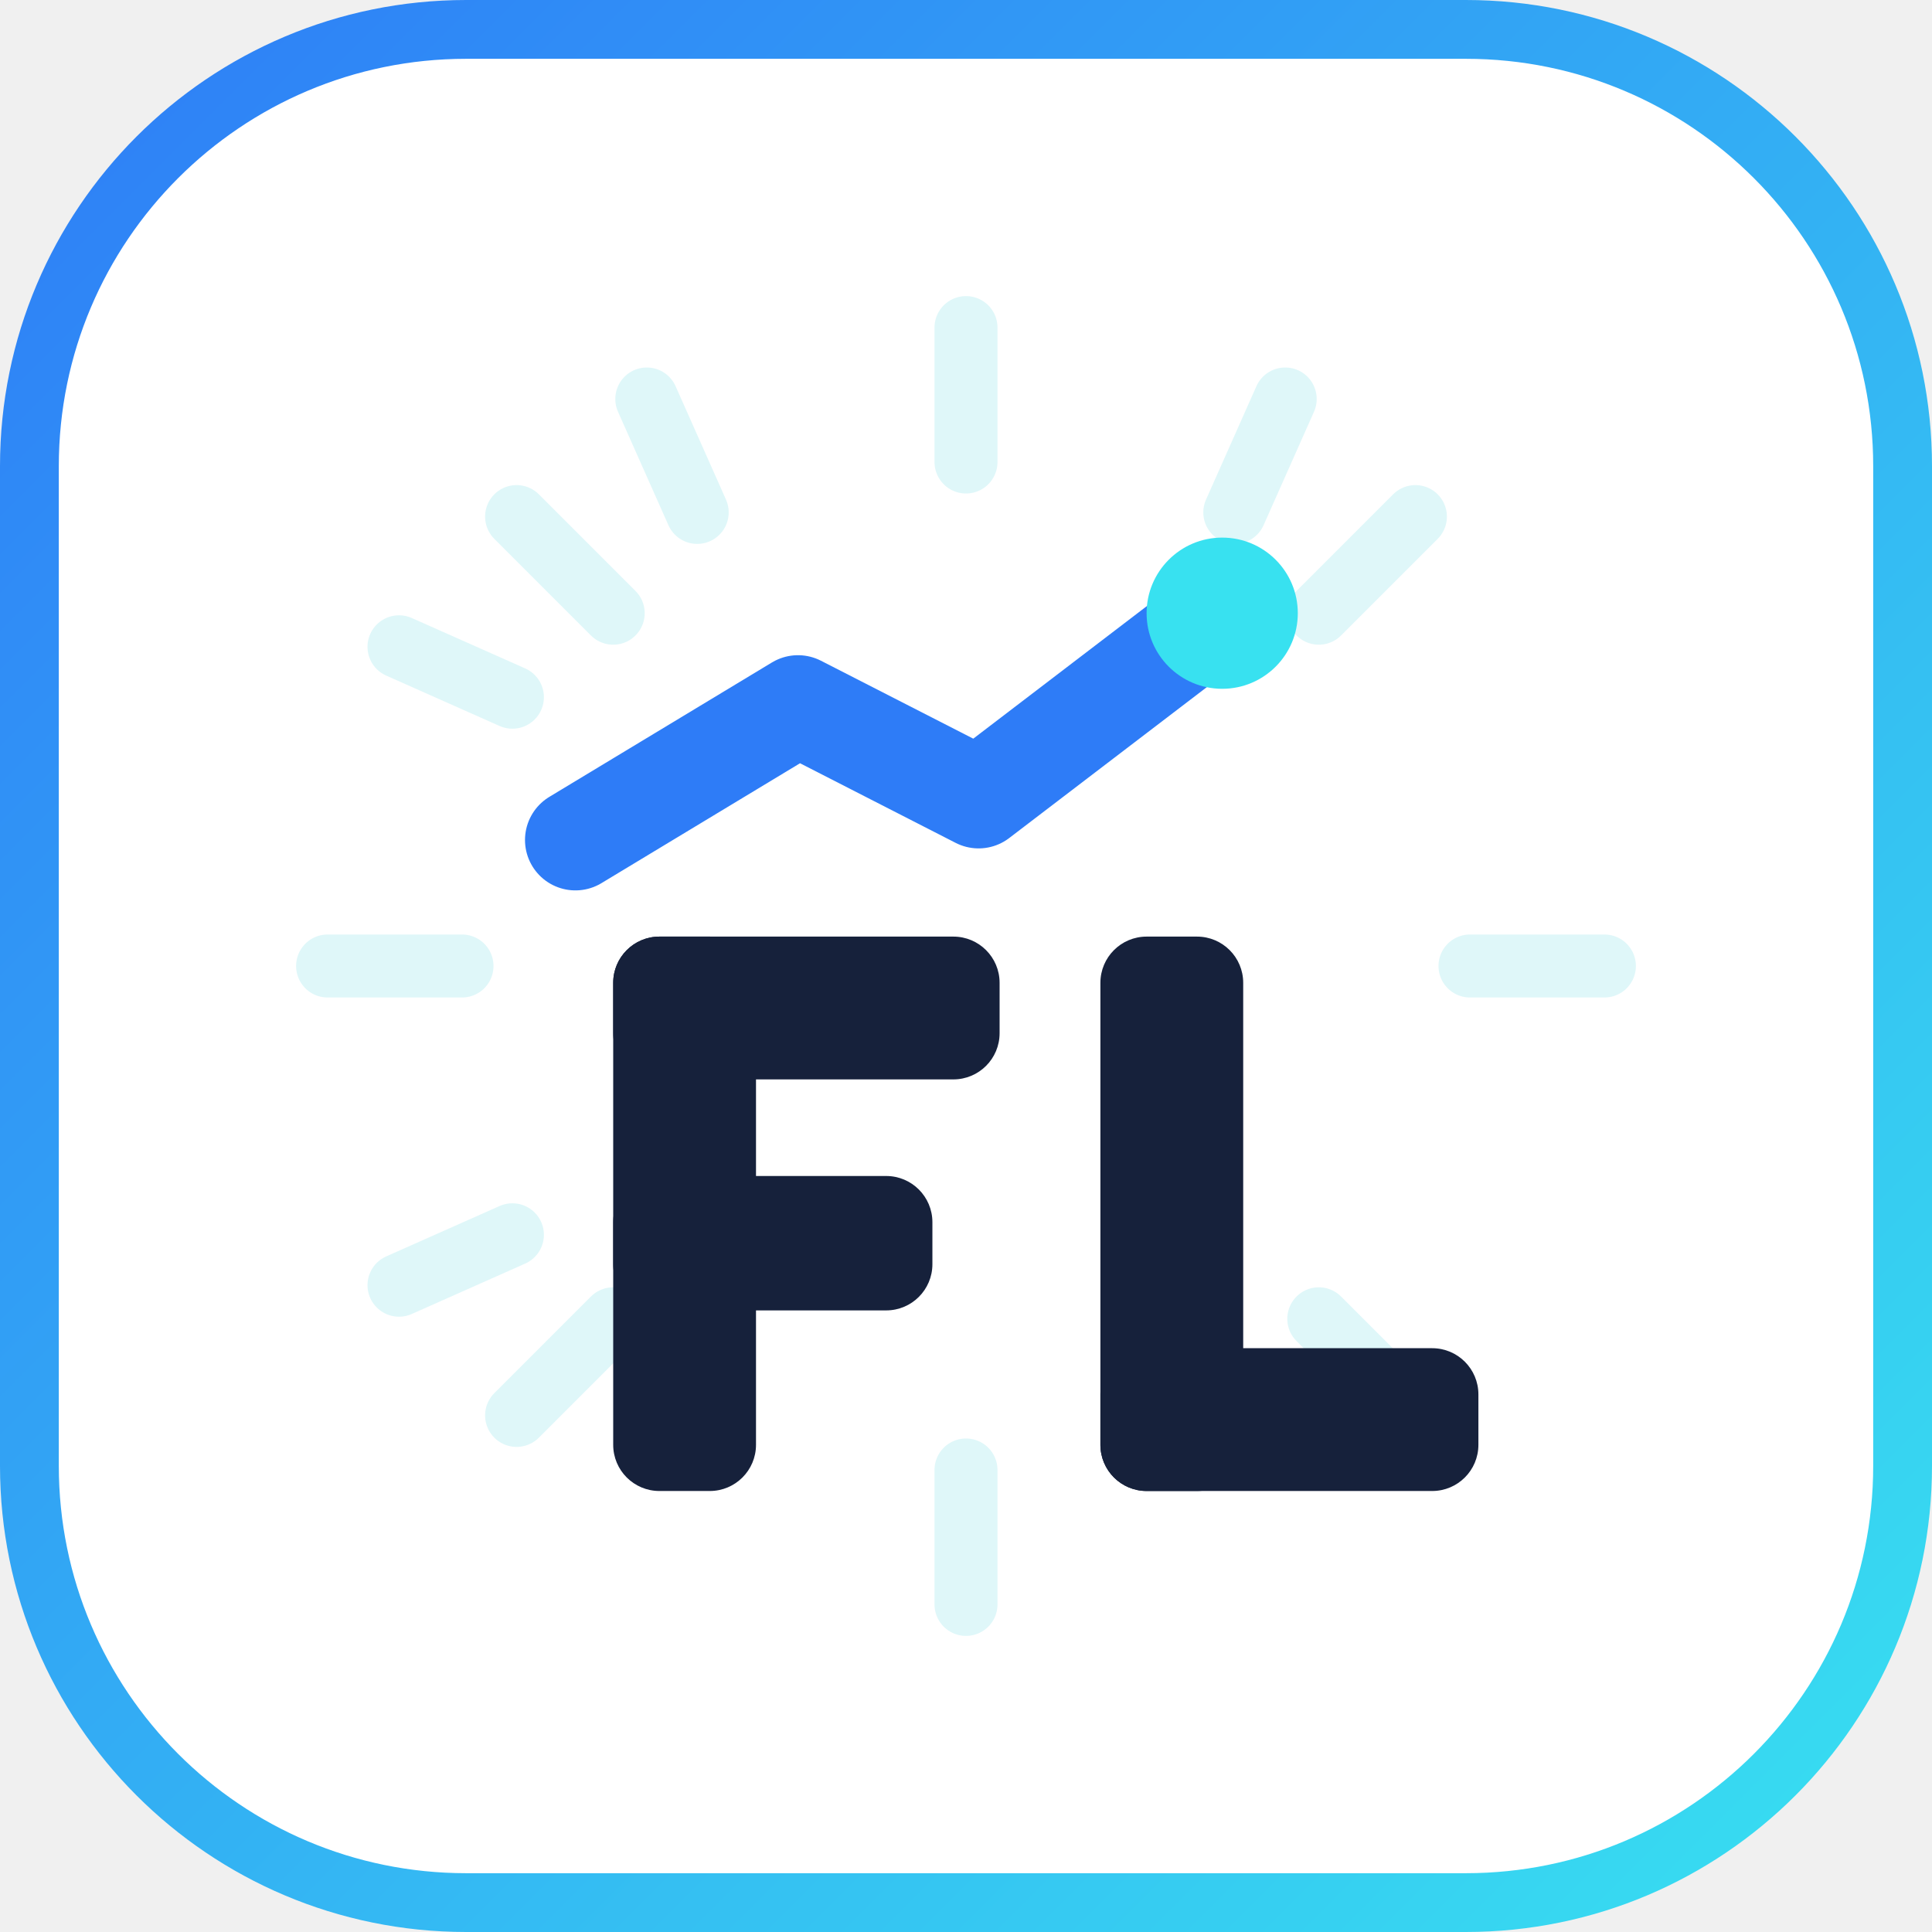
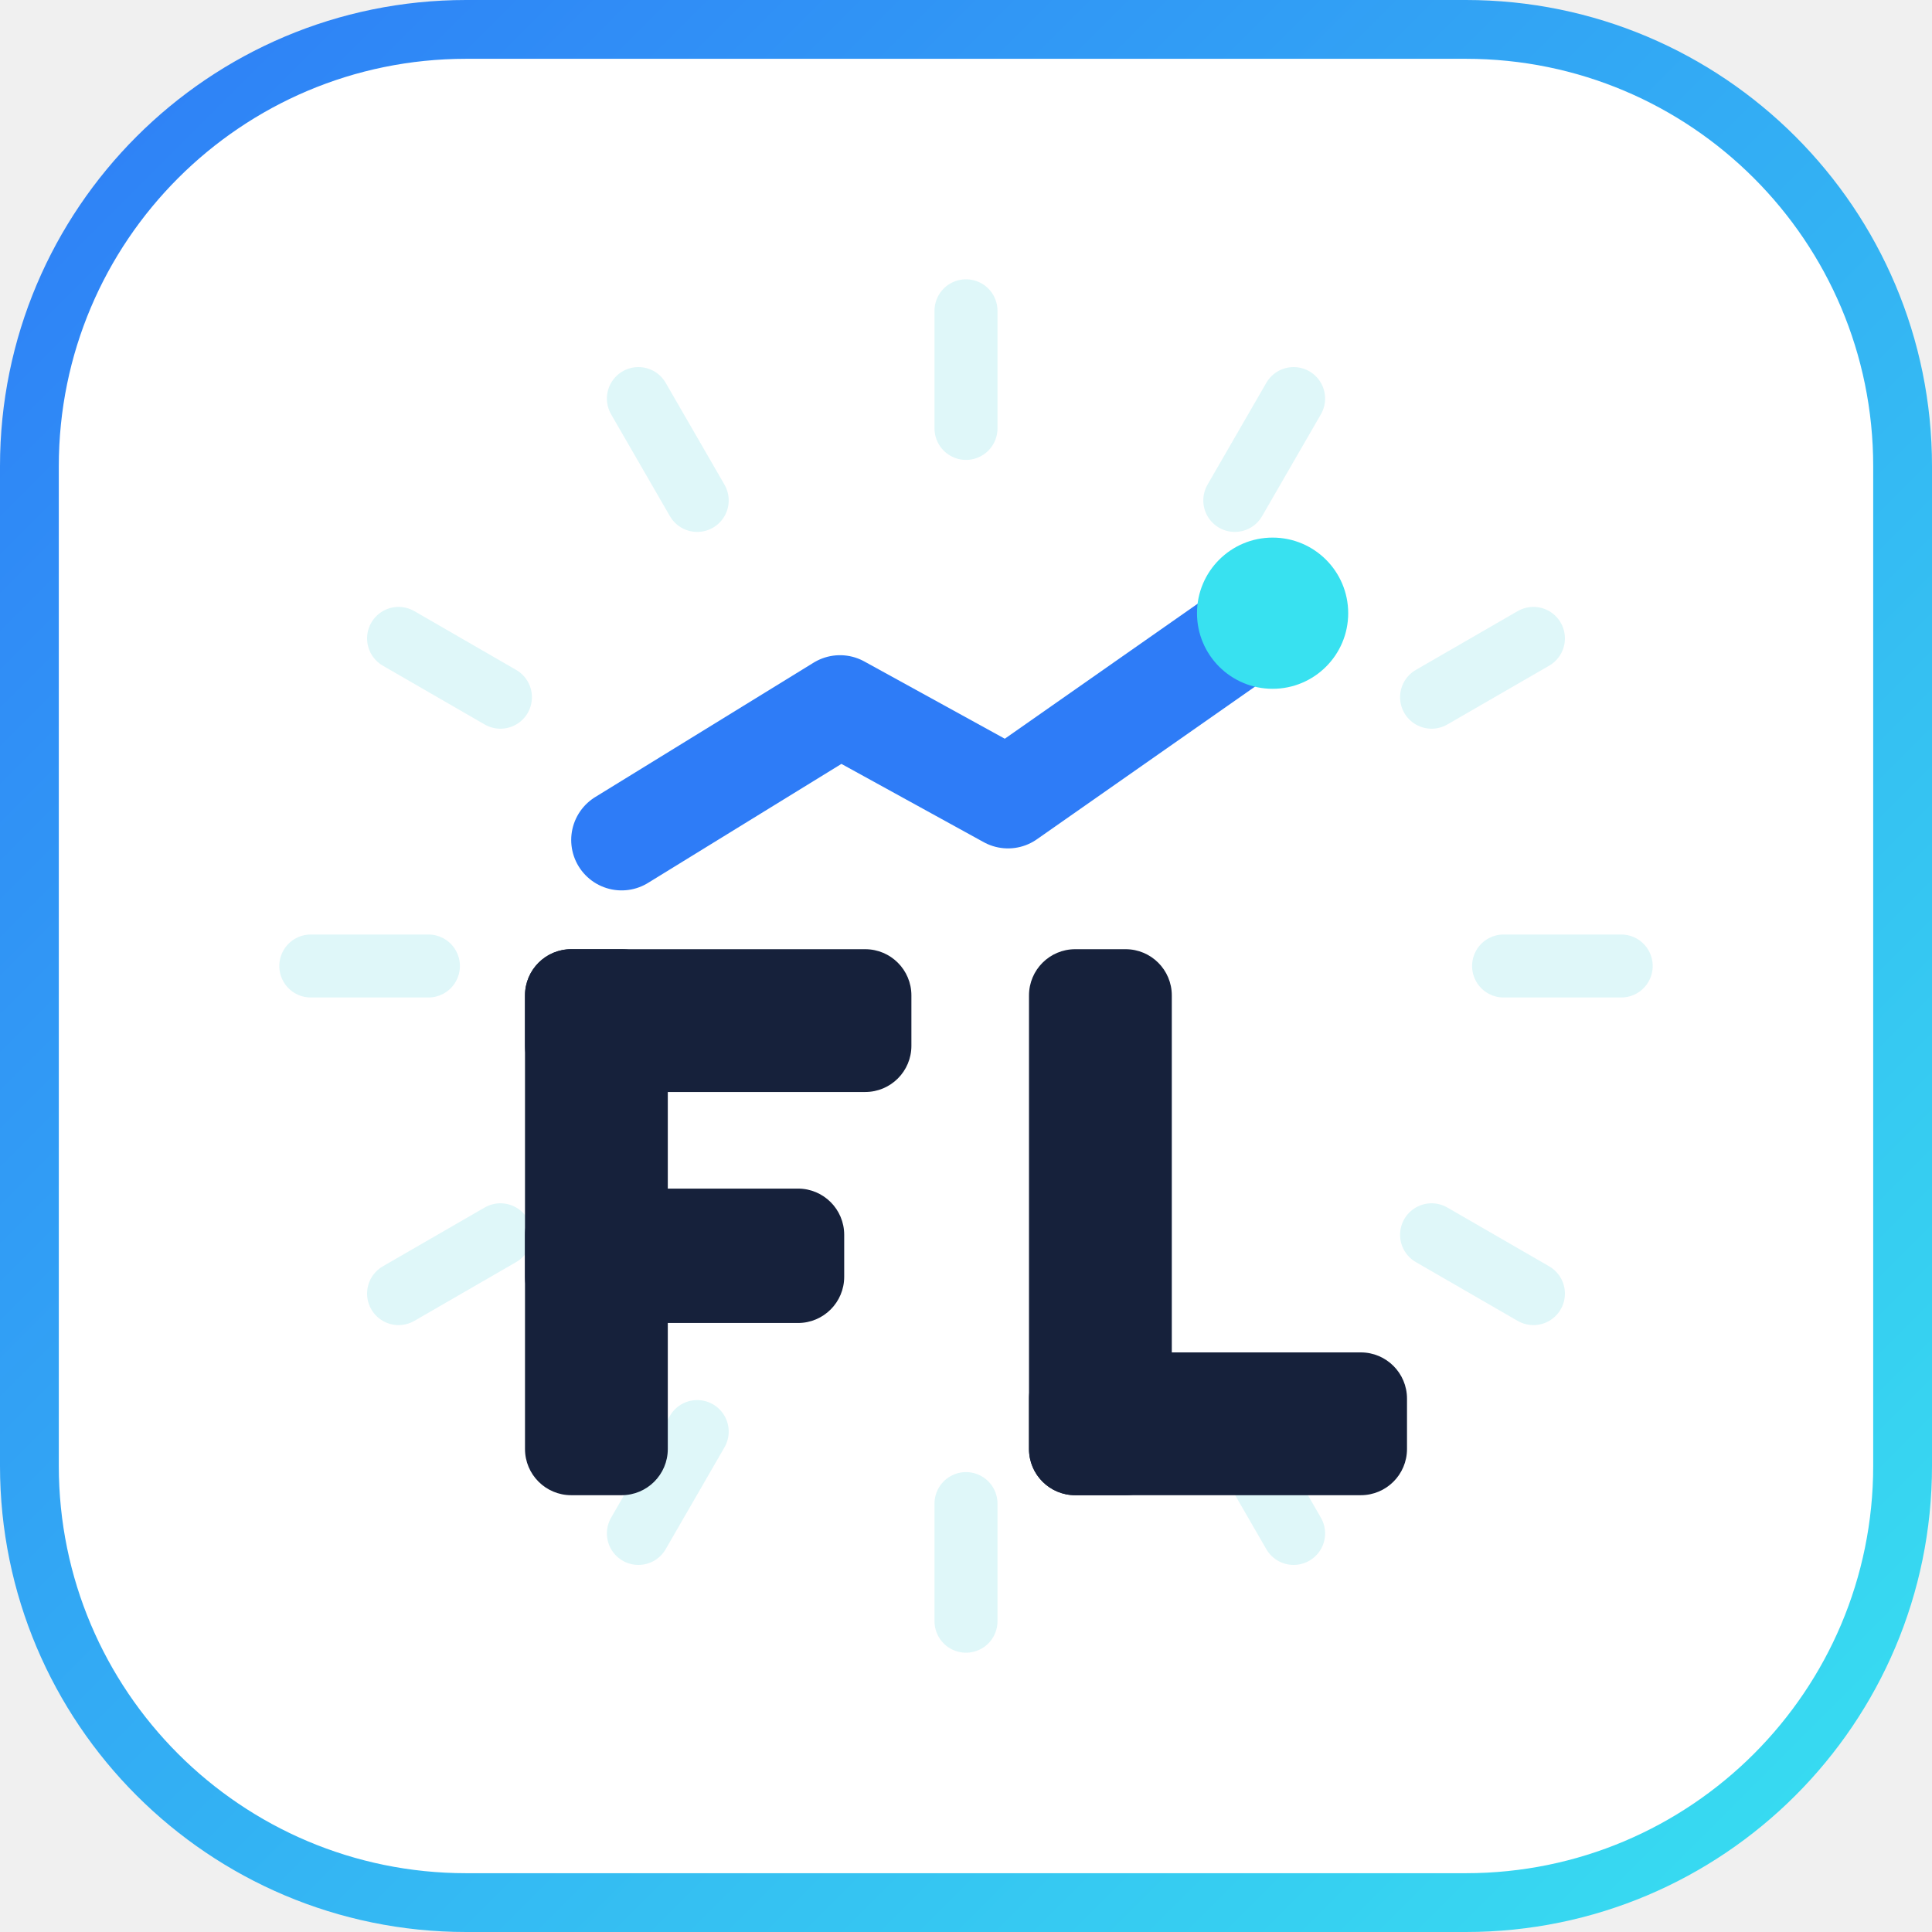
<svg xmlns="http://www.w3.org/2000/svg" viewBox="0 0 460 460" fill="none">
  <defs>
    <linearGradient id="ring" x1="0" y1="0" x2="460" y2="460" gradientUnits="userSpaceOnUse">
      <stop stop-color="#2E7CF7" />
      <stop offset="1" stop-color="#38E1F0" />
    </linearGradient>
-     <linearGradient id="line" x1="135" y1="195" x2="292" y2="142" gradientUnits="userSpaceOnUse">
-       <stop stop-color="#2E7CF7" />
-       <stop offset="1" stop-color="#2E7CF7" />
-     </linearGradient>
  </defs>
  <rect x="7" y="7" width="446" height="446" rx="104" fill="#FFFFFF" stroke="url(#ring)" stroke-width="14" />
  <g stroke="#DFF7F9" stroke-width="15" stroke-linecap="round">
-     <line x1="230" y1="78" x2="230" y2="110" />
-     <line x1="230" y1="350" x2="230" y2="382" />
-     <line x1="78" y1="230" x2="110" y2="230" />
-     <line x1="350" y1="230" x2="382" y2="230" />
-     <line x1="123" y1="123" x2="146" y2="146" />
-     <line x1="314" y1="314" x2="337" y2="337" />
-     <line x1="123" y1="337" x2="146" y2="314" />
-     <line x1="314" y1="146" x2="337" y2="123" />
-     <line x1="154" y1="95" x2="166" y2="122" />
-     <line x1="306" y1="95" x2="294" y2="122" />
-     <line x1="95" y1="154" x2="122" y2="166" />
-     <line x1="95" y1="306" x2="122" y2="294" />
+     <line x1="230" y1="74" x2="230" y2="102" transform="rotate(0 230 230)" />
+     <line x1="230" y1="74" x2="230" y2="102" transform="rotate(30 230 230)" />
+     <line x1="230" y1="74" x2="230" y2="102" transform="rotate(60 230 230)" />
+     <line x1="230" y1="74" x2="230" y2="102" transform="rotate(90 230 230)" />
+     <line x1="230" y1="74" x2="230" y2="102" transform="rotate(120 230 230)" />
+     <line x1="230" y1="74" x2="230" y2="102" transform="rotate(150 230 230)" />
+     <line x1="230" y1="74" x2="230" y2="102" transform="rotate(180 230 230)" />
+     <line x1="230" y1="74" x2="230" y2="102" transform="rotate(210 230 230)" />
+     <line x1="230" y1="74" x2="230" y2="102" transform="rotate(240 230 230)" />
+     <line x1="230" y1="74" x2="230" y2="102" transform="rotate(270 230 230)" />
+     <line x1="230" y1="74" x2="230" y2="102" transform="rotate(300 230 230)" />
+     <line x1="230" y1="74" x2="230" y2="102" transform="rotate(330 230 230)" />
  </g>
-   <polyline points="137,200 190,168 233,190 288,148" stroke="url(#line)" stroke-width="24" stroke-linecap="round" stroke-linejoin="round" />
-   <circle cx="291" cy="146" r="18" fill="#38E1F0" />
+   <polyline points="148,200 200,168 240,190 300,148" stroke="#2E7CF7" stroke-width="24" stroke-linecap="round" stroke-linejoin="round" />
+   <circle cx="303" cy="146" r="18" fill="#38E1F0" />
  <g fill="#16213B">
-     <rect x="146" y="223" width="34" height="132" rx="11" />
-     <rect x="146" y="223" width="92" height="34" rx="11" />
-     <rect x="146" y="280" width="76" height="32" rx="11" />
-     <rect x="262" y="223" width="34" height="132" rx="11" />
-     <rect x="262" y="321" width="90" height="34" rx="11" />
+     <rect x="125" y="226" width="34" height="130" rx="11" />
+     <rect x="125" y="226" width="92" height="34" rx="11" />
+     <rect x="125" y="283" width="76" height="32" rx="11" />
+     <rect x="245" y="226" width="34" height="130" rx="11" />
+     <rect x="245" y="322" width="90" height="34" rx="11" />
  </g>
</svg>
